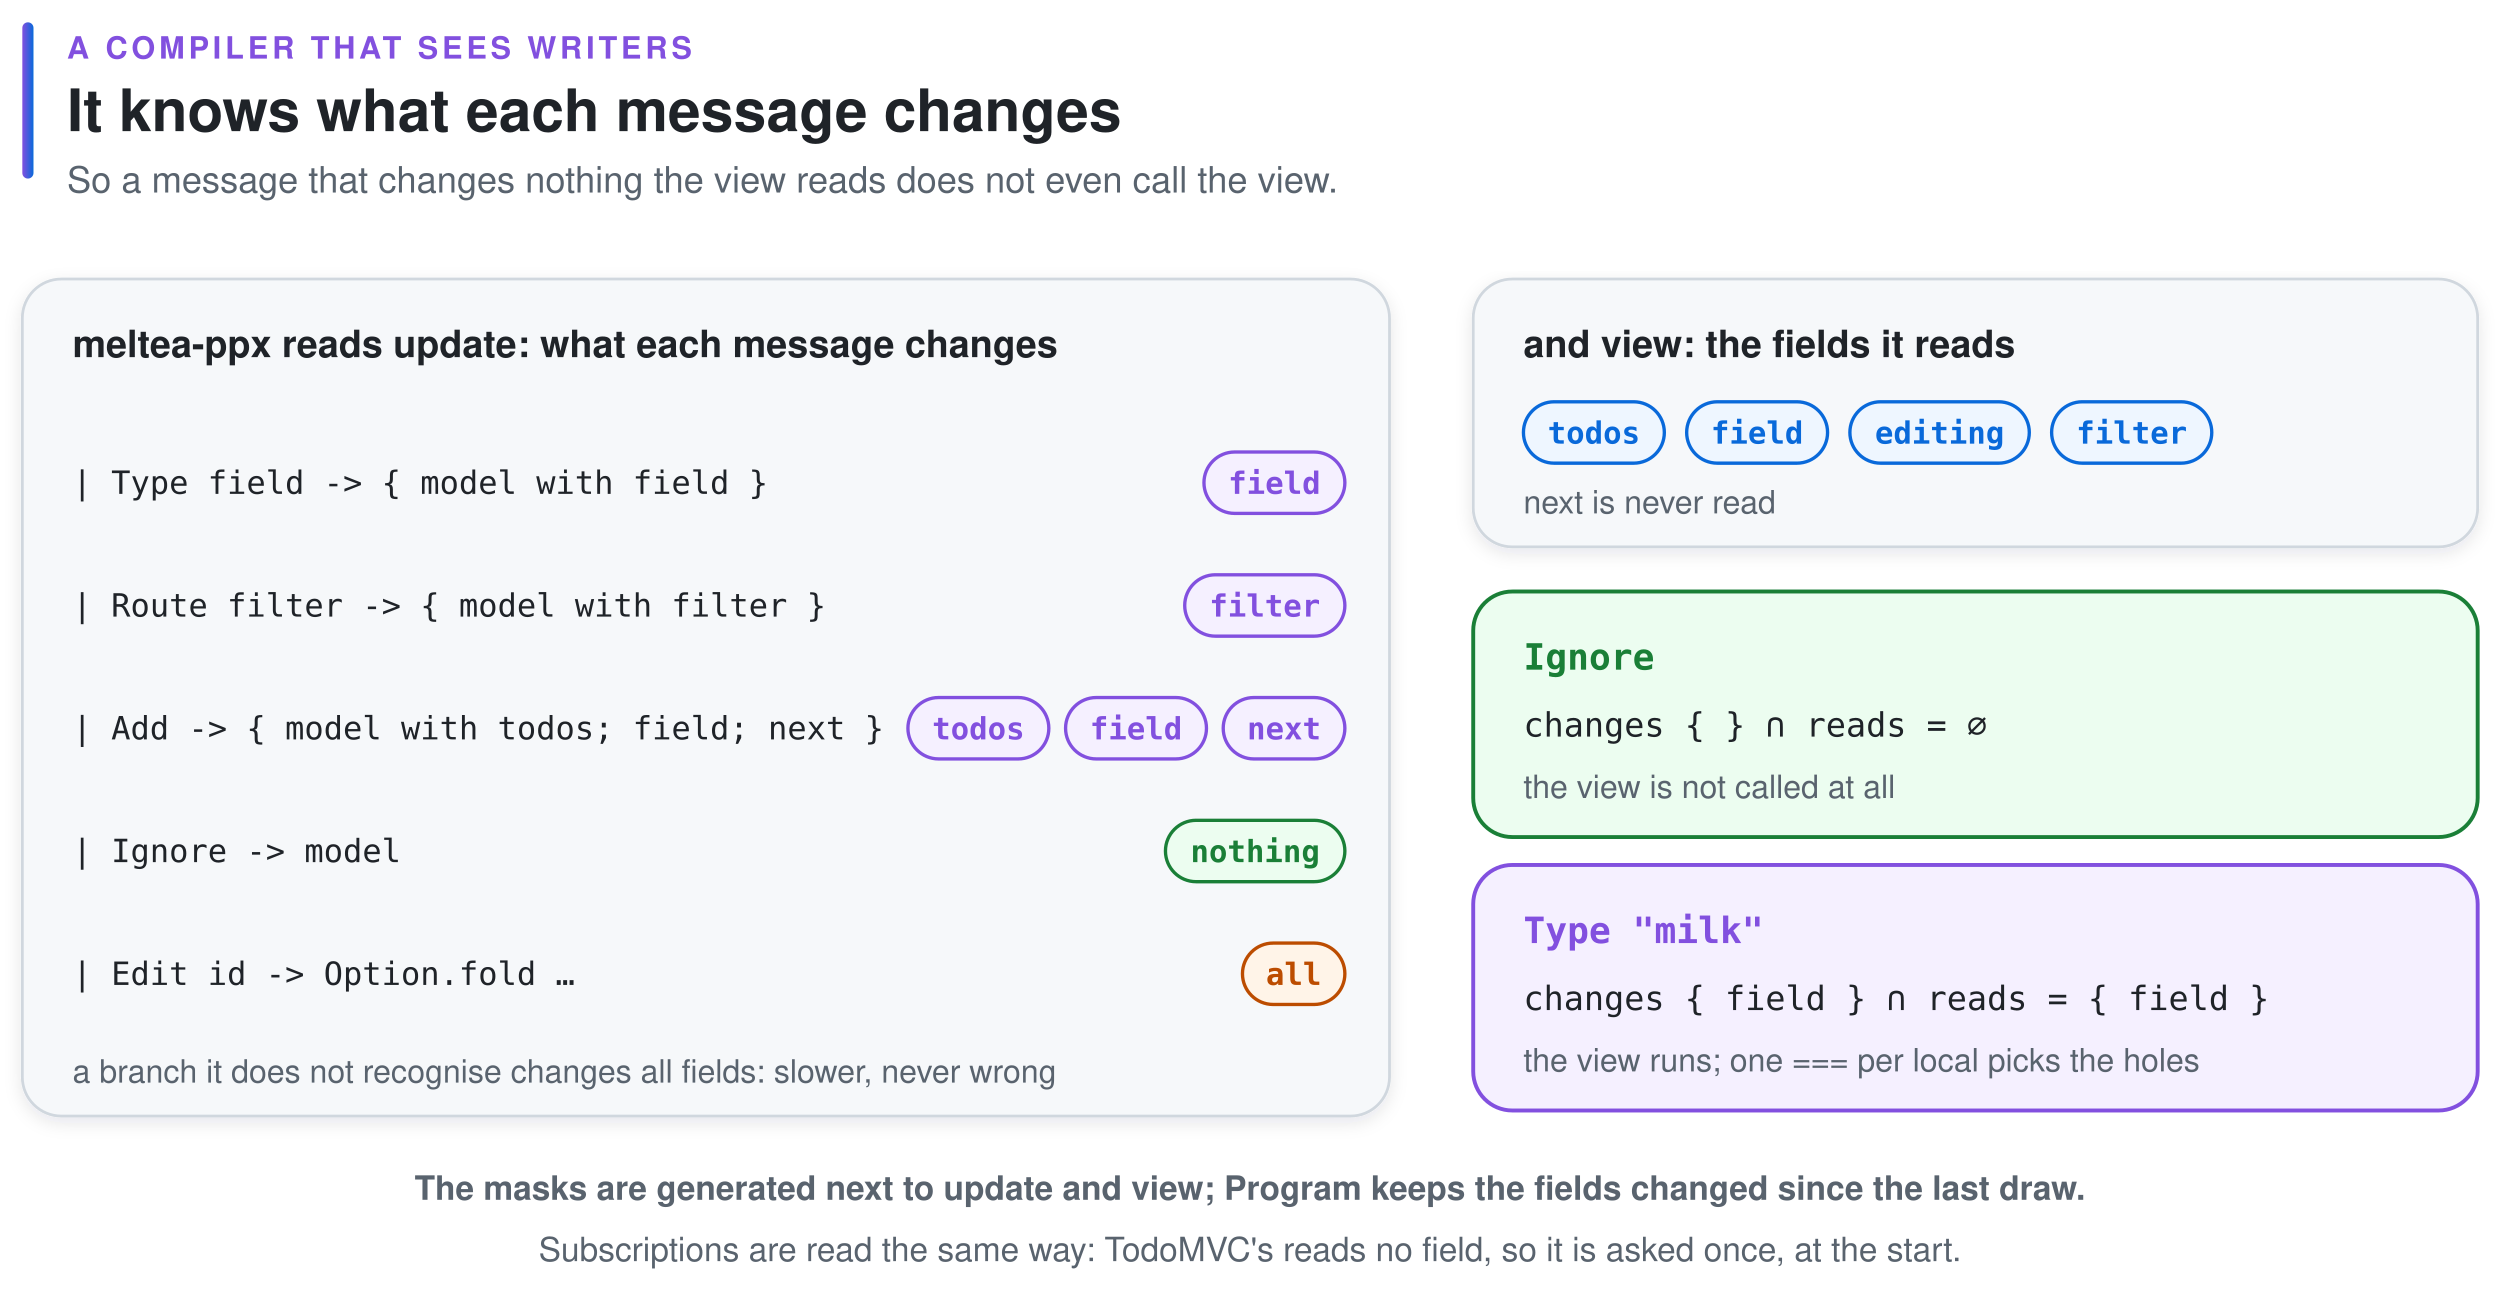
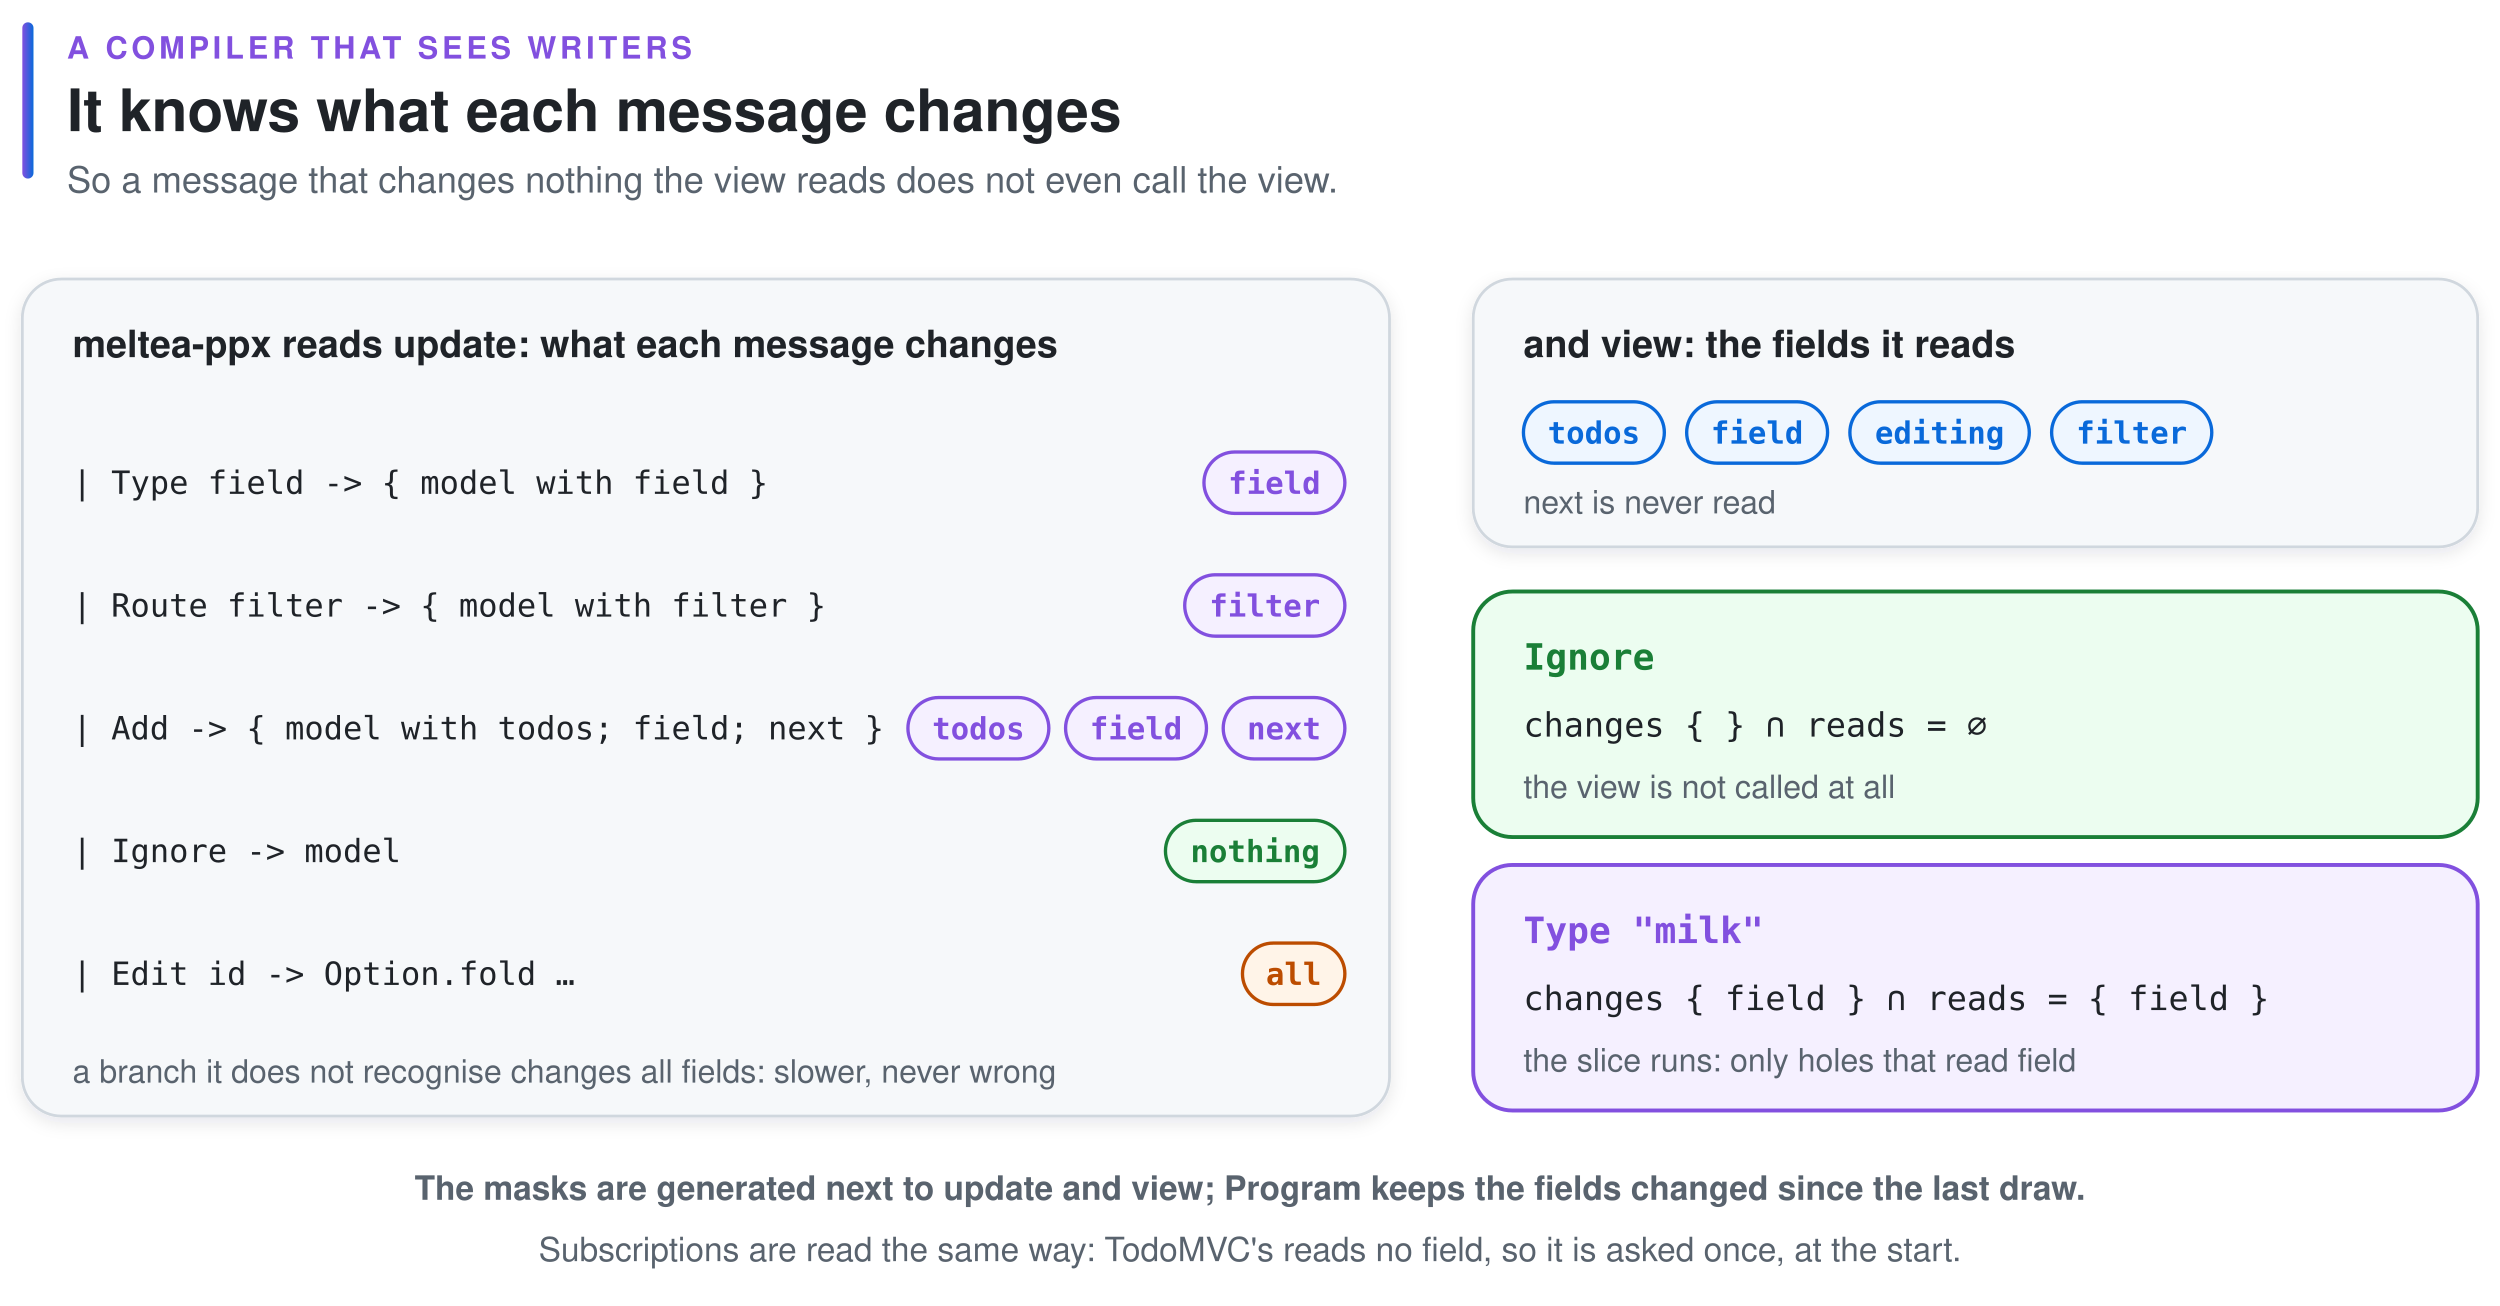
- <svg xmlns="http://www.w3.org/2000/svg" viewBox="-8 -8 896 468" width="896" height="468" role="img" aria-label="It knows what each message changes. So a message that changes nothing the view reads does not even call the view. Fields an update changes, in Meltea's TodoMVC: meltea-ppx reads update and finds what each message can change: Type changes field, Route changes filter, Add changes todos, field and next, Ignore changes nothing, and Edit, which it does not recognise, changes all fields. It reads view the same way: todos, field, editing and filter, never next. After Ignore nothing the view reads changed, so the view is not called; after Type the view runs and one === per local picks the holes to write. subscriptions are read the same way, and are asked again only after a draw that changed a field they read">
+ <svg xmlns="http://www.w3.org/2000/svg" viewBox="-8 -8 896 468" width="896" height="468" role="img" aria-label="It knows what each message changes. So a message that changes nothing the view reads does not even call the view. Fields an update changes, in Meltea's TodoMVC: meltea-ppx reads update and finds what each message can change: Type changes field, Route changes filter, Add changes todos, field and next, Ignore changes nothing, and Edit, which it does not recognise, changes all fields. It reads view the same way: todos, field, editing and filter, never next. After Ignore nothing the view reads changed, so the view is not called; after Type the view's slice runs and evaluates only the holes that read field. subscriptions are read the same way, and are asked again only after a draw that changed a field they read">
  <style>text { font-family: -apple-system, BlinkMacSystemFont, 'Segoe UI', Helvetica, Arial, sans-serif; fill: #1f2328; }.mono { font-family: ui-monospace, SFMono-Regular, Menlo, Consolas, monospace; white-space: pre; }.muted { fill: #59636e; } .faint { fill: #8c959f; }.accent { fill: #8250df; } .green { fill: #1a7f37; }.orange { fill: #bc4c00; } .blue { fill: #0969da; }.flow { stroke-dasharray: 6 8; animation: flow 1.1s linear infinite; }@keyframes flow { to { stroke-dashoffset: -28; } }.pulse { animation: pulse 2.2s ease-in-out infinite; }@keyframes pulse { 0%, 100% { opacity: 1; } 50% { opacity: 0.35; } }@media (prefers-reduced-motion: reduce) { .flow, .pulse { animation: none; } }</style>
  <defs>
    <marker id="arrow-muted" viewBox="0 0 10 10" refX="9" refY="5" markerWidth="7" markerHeight="7" orient="auto-start-reverse">
      <path d="M0,0 L10,5 L0,10 z" fill="#59636e" />
    </marker>
    <marker id="arrow-accent" viewBox="0 0 10 10" refX="9" refY="5" markerWidth="7" markerHeight="7" orient="auto-start-reverse">
      <path d="M0,0 L10,5 L0,10 z" fill="#8250df" />
    </marker>
    <marker id="arrow-green" viewBox="0 0 10 10" refX="9" refY="5" markerWidth="7" markerHeight="7" orient="auto-start-reverse">
      <path d="M0,0 L10,5 L0,10 z" fill="#1a7f37" />
    </marker>
    <marker id="arrow-orange" viewBox="0 0 10 10" refX="9" refY="5" markerWidth="7" markerHeight="7" orient="auto-start-reverse">
      <path d="M0,0 L10,5 L0,10 z" fill="#bc4c00" />
    </marker>
    <marker id="arrow-blue" viewBox="0 0 10 10" refX="9" refY="5" markerWidth="7" markerHeight="7" orient="auto-start-reverse">
      <path d="M0,0 L10,5 L0,10 z" fill="#0969da" />
    </marker>
    <filter id="lift" x="-5%" y="-5%" width="110%" height="125%">
      <feDropShadow dx="0" dy="2" stdDeviation="3" flood-color="#1f2328" flood-opacity="0.10" />
    </filter>
    <linearGradient id="glow" x1="0" y1="0" x2="1" y2="0">
      <stop offset="0" stop-color="#8250df" />
      <stop offset="1" stop-color="#0969da" />
    </linearGradient>
  </defs>
  <rect x="0" y="0" width="4" height="56" rx="2" fill="url(#glow)" />
  <text letter-spacing="1.4" x="16" y="13" font-size="11" xml:space="preserve" class="accent" font-weight="800">A COMPILER THAT SEES WRITERS</text>
  <text x="16" y="39" font-size="21" xml:space="preserve" font-weight="800">It knows what each message changes</text>
  <text x="16" y="61" font-size="13" xml:space="preserve" class="muted">So a message that changes nothing the view reads does not even call the view.</text>
  <line x1="0" y1="76" x2="880" y2="76" stroke="url(#glow)" stroke-width="1.2" opacity="0.35" />
  <g transform="translate(0 92)">
    <rect x="0" y="0" width="490" height="300" rx="14" fill="#f6f8fa" stroke="#d0d7de" stroke-width="1" filter="url(#lift)" />
    <text x="18" y="28" font-size="13.5" xml:space="preserve" font-weight="700">meltea-ppx reads update: what each message changes</text>
    <text x="18" y="77" font-size="11.5" xml:space="preserve" class="mono">| Type field -&gt; { model with field }</text>
    <rect x="423.5" y="62" width="50.5" height="22" rx="11" fill="#f5f0ff" stroke="#8250df" stroke-width="1.2" />
    <text x="448.75" y="77" font-size="11" xml:space="preserve" class="mono accent" font-weight="700" text-anchor="middle">field</text>
    <text x="18" y="121" font-size="11.5" xml:space="preserve" class="mono">| Route filter -&gt; { model with filter }</text>
    <rect x="416.6" y="106" width="57.4" height="22" rx="11" fill="#f5f0ff" stroke="#8250df" stroke-width="1.2" />
    <text x="445.3" y="121" font-size="11" xml:space="preserve" class="mono accent" font-weight="700" text-anchor="middle">filter</text>
    <text x="18" y="165" font-size="11.5" xml:space="preserve" class="mono">| Add -&gt; { model with todos; field; next }</text>
    <rect x="430.4" y="150" width="43.6" height="22" rx="11" fill="#f5f0ff" stroke="#8250df" stroke-width="1.2" />
    <text x="452.2" y="165" font-size="11" xml:space="preserve" class="mono accent" font-weight="700" text-anchor="middle">next</text>
    <rect x="373.9" y="150" width="50.5" height="22" rx="11" fill="#f5f0ff" stroke="#8250df" stroke-width="1.2" />
    <text x="399.15" y="165" font-size="11" xml:space="preserve" class="mono accent" font-weight="700" text-anchor="middle">field</text>
    <rect x="317.4" y="150" width="50.5" height="22" rx="11" fill="#f5f0ff" stroke="#8250df" stroke-width="1.2" />
    <text x="342.65" y="165" font-size="11" xml:space="preserve" class="mono accent" font-weight="700" text-anchor="middle">todos</text>
    <text x="18" y="209" font-size="11.5" xml:space="preserve" class="mono">| Ignore -&gt; model</text>
    <rect x="409.7" y="194" width="64.3" height="22" rx="11" fill="#ecfdf0" stroke="#1a7f37" stroke-width="1.2" />
    <text x="441.85" y="209" font-size="11" xml:space="preserve" class="mono green" font-weight="700" text-anchor="middle">nothing</text>
    <text x="18" y="253" font-size="11.5" xml:space="preserve" class="mono">| Edit id -&gt; Option.fold …</text>
    <rect x="437.3" y="238" width="36.7" height="22" rx="11" fill="#fff4e8" stroke="#bc4c00" stroke-width="1.2" />
    <text x="455.65" y="253" font-size="11" xml:space="preserve" class="mono orange" font-weight="700" text-anchor="middle">all</text>
    <text x="18" y="288" font-size="11.5" xml:space="preserve" class="muted">a branch it does not recognise changes all fields: slower, never wrong</text>
    <rect x="520" y="0" width="360" height="96" rx="14" fill="#f6f8fa" stroke="#d0d7de" stroke-width="1" filter="url(#lift)" />
    <text x="538" y="28" font-size="13.5" xml:space="preserve" font-weight="700">and view: the fields it reads</text>
    <rect x="538" y="44" width="50.5" height="22" rx="11" fill="#eef6ff" stroke="#0969da" stroke-width="1.2" />
    <text x="563.25" y="59" font-size="11" xml:space="preserve" class="mono blue" font-weight="700" text-anchor="middle">todos</text>
    <rect x="596.5" y="44" width="50.5" height="22" rx="11" fill="#eef6ff" stroke="#0969da" stroke-width="1.2" />
    <text x="621.75" y="59" font-size="11" xml:space="preserve" class="mono blue" font-weight="700" text-anchor="middle">field</text>
    <rect x="655.0" y="44" width="64.3" height="22" rx="11" fill="#eef6ff" stroke="#0969da" stroke-width="1.2" />
    <text x="687.15" y="59" font-size="11" xml:space="preserve" class="mono blue" font-weight="700" text-anchor="middle">editing</text>
    <rect x="727.3" y="44" width="57.4" height="22" rx="11" fill="#eef6ff" stroke="#0969da" stroke-width="1.2" />
    <text x="756.0" y="59" font-size="11" xml:space="preserve" class="mono blue" font-weight="700" text-anchor="middle">filter</text>
    <text x="538" y="84" font-size="11.5" xml:space="preserve" class="muted">next is never read</text>
    <rect x="520" y="112" width="360" height="88" rx="14" fill="#ecfdf0" stroke="#1a7f37" stroke-width="1.4" />
    <text x="538" y="140" font-size="13" xml:space="preserve" class="mono green" font-weight="700">Ignore</text>
    <text x="538" y="164" font-size="12" xml:space="preserve" class="mono">changes { } ∩ reads = ∅</text>
    <text x="538" y="186" font-size="11.5" xml:space="preserve" class="muted">the view is not called at all</text>
    <rect x="520" y="210" width="360" height="88" rx="14" fill="#f5f0ff" stroke="#8250df" stroke-width="1.4" />
    <text x="538" y="238" font-size="13" xml:space="preserve" class="mono accent" font-weight="700">Type "milk"</text>
    <text x="538" y="262" font-size="12" xml:space="preserve" class="mono">changes { field } ∩ reads = { field }</text>
-     <text x="538" y="284" font-size="11.5" xml:space="preserve" class="muted">the view runs; one === per local picks the holes</text>
+     <text x="538" y="284" font-size="11.5" xml:space="preserve" class="muted">the slice runs: only holes that read field</text>
    <text x="440" y="330" font-size="12" xml:space="preserve" class="muted" font-weight="600" text-anchor="middle">The masks are generated next to update and view; Program keeps the fields changed since the last draw.</text>
    <text x="440" y="352" font-size="12" xml:space="preserve" class="muted" text-anchor="middle">Subscriptions are read the same way: TodoMVC's reads no field, so it is asked once, at the start.</text>
  </g>
</svg>
